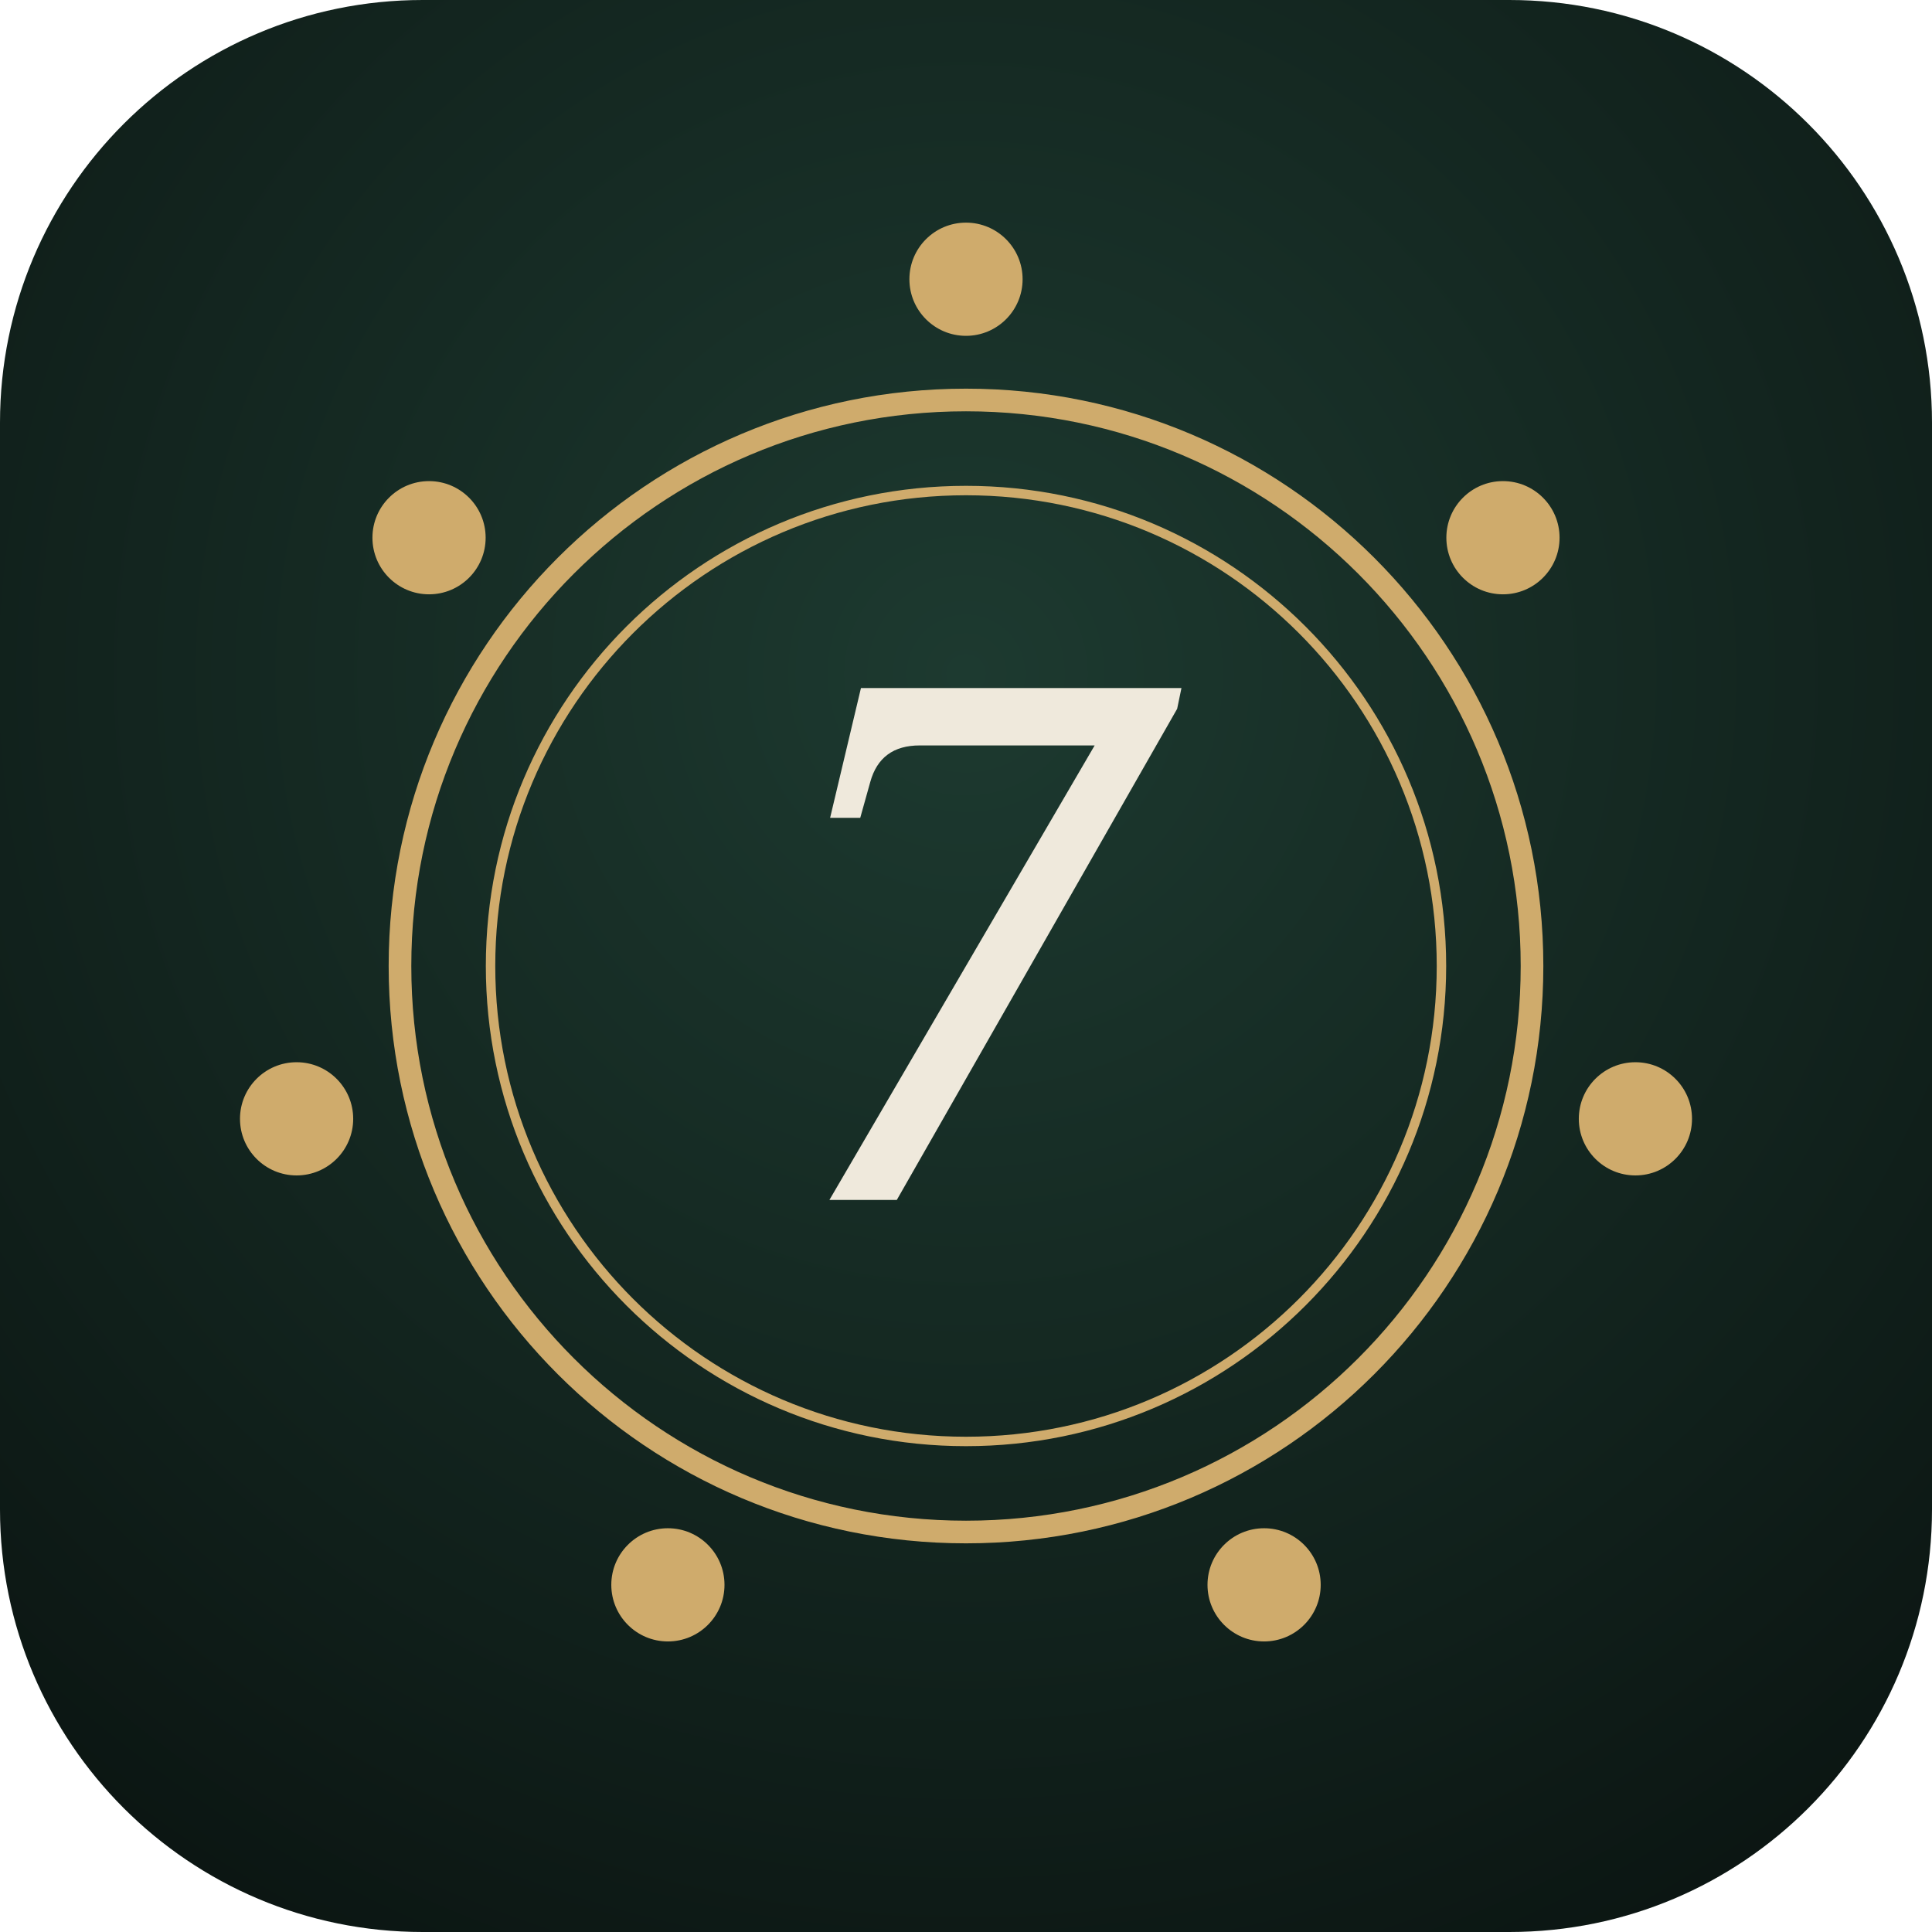
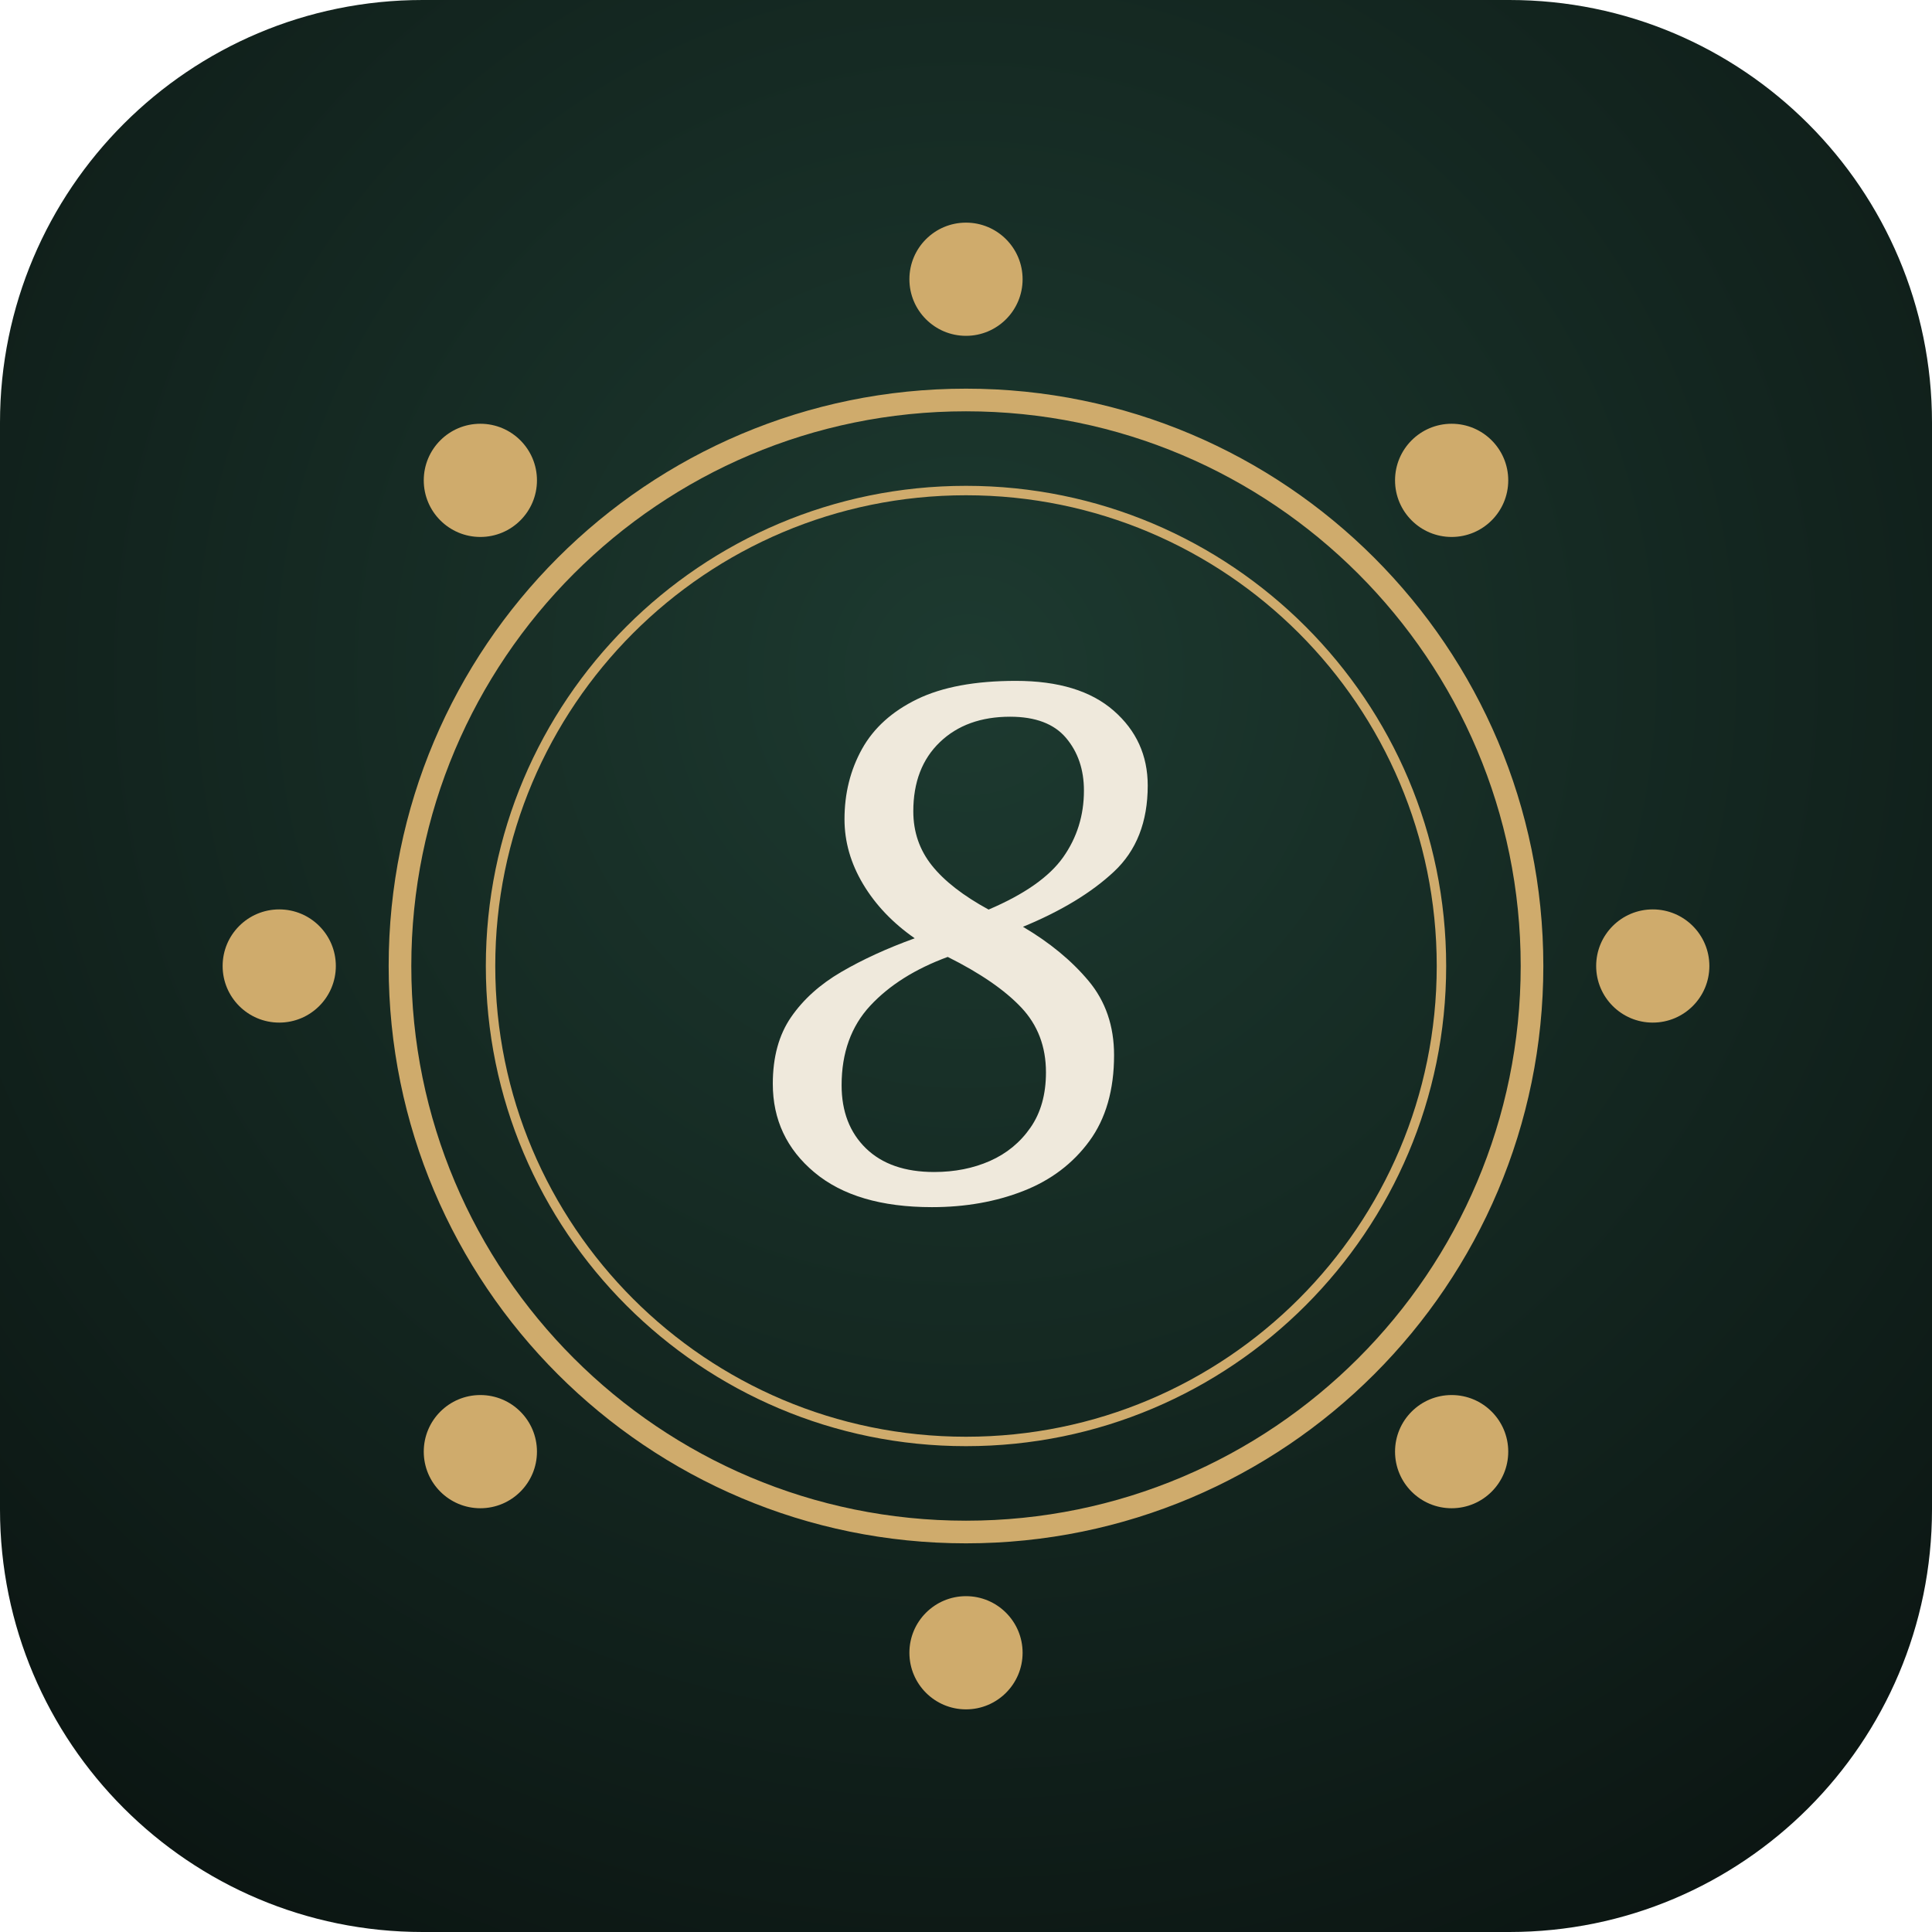
<svg xmlns="http://www.w3.org/2000/svg" viewBox="0 0 512 512">
  <defs>
    <radialGradient id="g" cx="50%" cy="35%" r="75%">
      <stop offset="0" stop-color="#1d3a30" />
      <stop offset="1" stop-color="#0b1512" />
    </radialGradient>
  </defs>
  <rect width="512" height="512" rx="112" fill="url(#g)" />
  <circle cx="256" cy="256" r="150" fill="none" stroke="#cfab6c" stroke-width="6" />
  <circle cx="256" cy="256" r="126" fill="none" stroke="#cfab6c" stroke-width="2.5" />
  <g fill="#cfab6c">
-     <circle cx="256" cy="74" r="15" />
-     <circle cx="398.3" cy="142.5" r="15" />
-     <circle cx="433.4" cy="296.5" r="15" />
-     <circle cx="335" cy="420" r="15" />
-     <circle cx="177" cy="420" r="15" />
-     <circle cx="78.6" cy="296.5" r="15" />
-     <circle cx="113.7" cy="142.5" r="15" />
+     <circle cx="256.0" cy="74.0" r="15" />
+     <circle cx="384.7" cy="127.3" r="15" />
+     <circle cx="438.0" cy="256.0" r="15" />
+     <circle cx="384.7" cy="384.7" r="15" />
+     <circle cx="256.0" cy="438.0" r="15" />
+     <circle cx="127.3" cy="384.7" r="15" />
+     <circle cx="74.0" cy="256.0" r="15" />
+     <circle cx="127.3" cy="127.3" r="15" />
  </g>
-   <text x="256" y="318" text-anchor="middle" font-family="Bodoni Moda, Didot, Georgia, serif" font-style="italic" font-size="190" fill="#efe9dc">7</text>
+   <text x="256" y="318" text-anchor="middle" font-family="Bodoni Moda, Didot, Georgia, serif" font-style="italic" font-size="190" fill="#efe9dc">8</text>
</svg>
